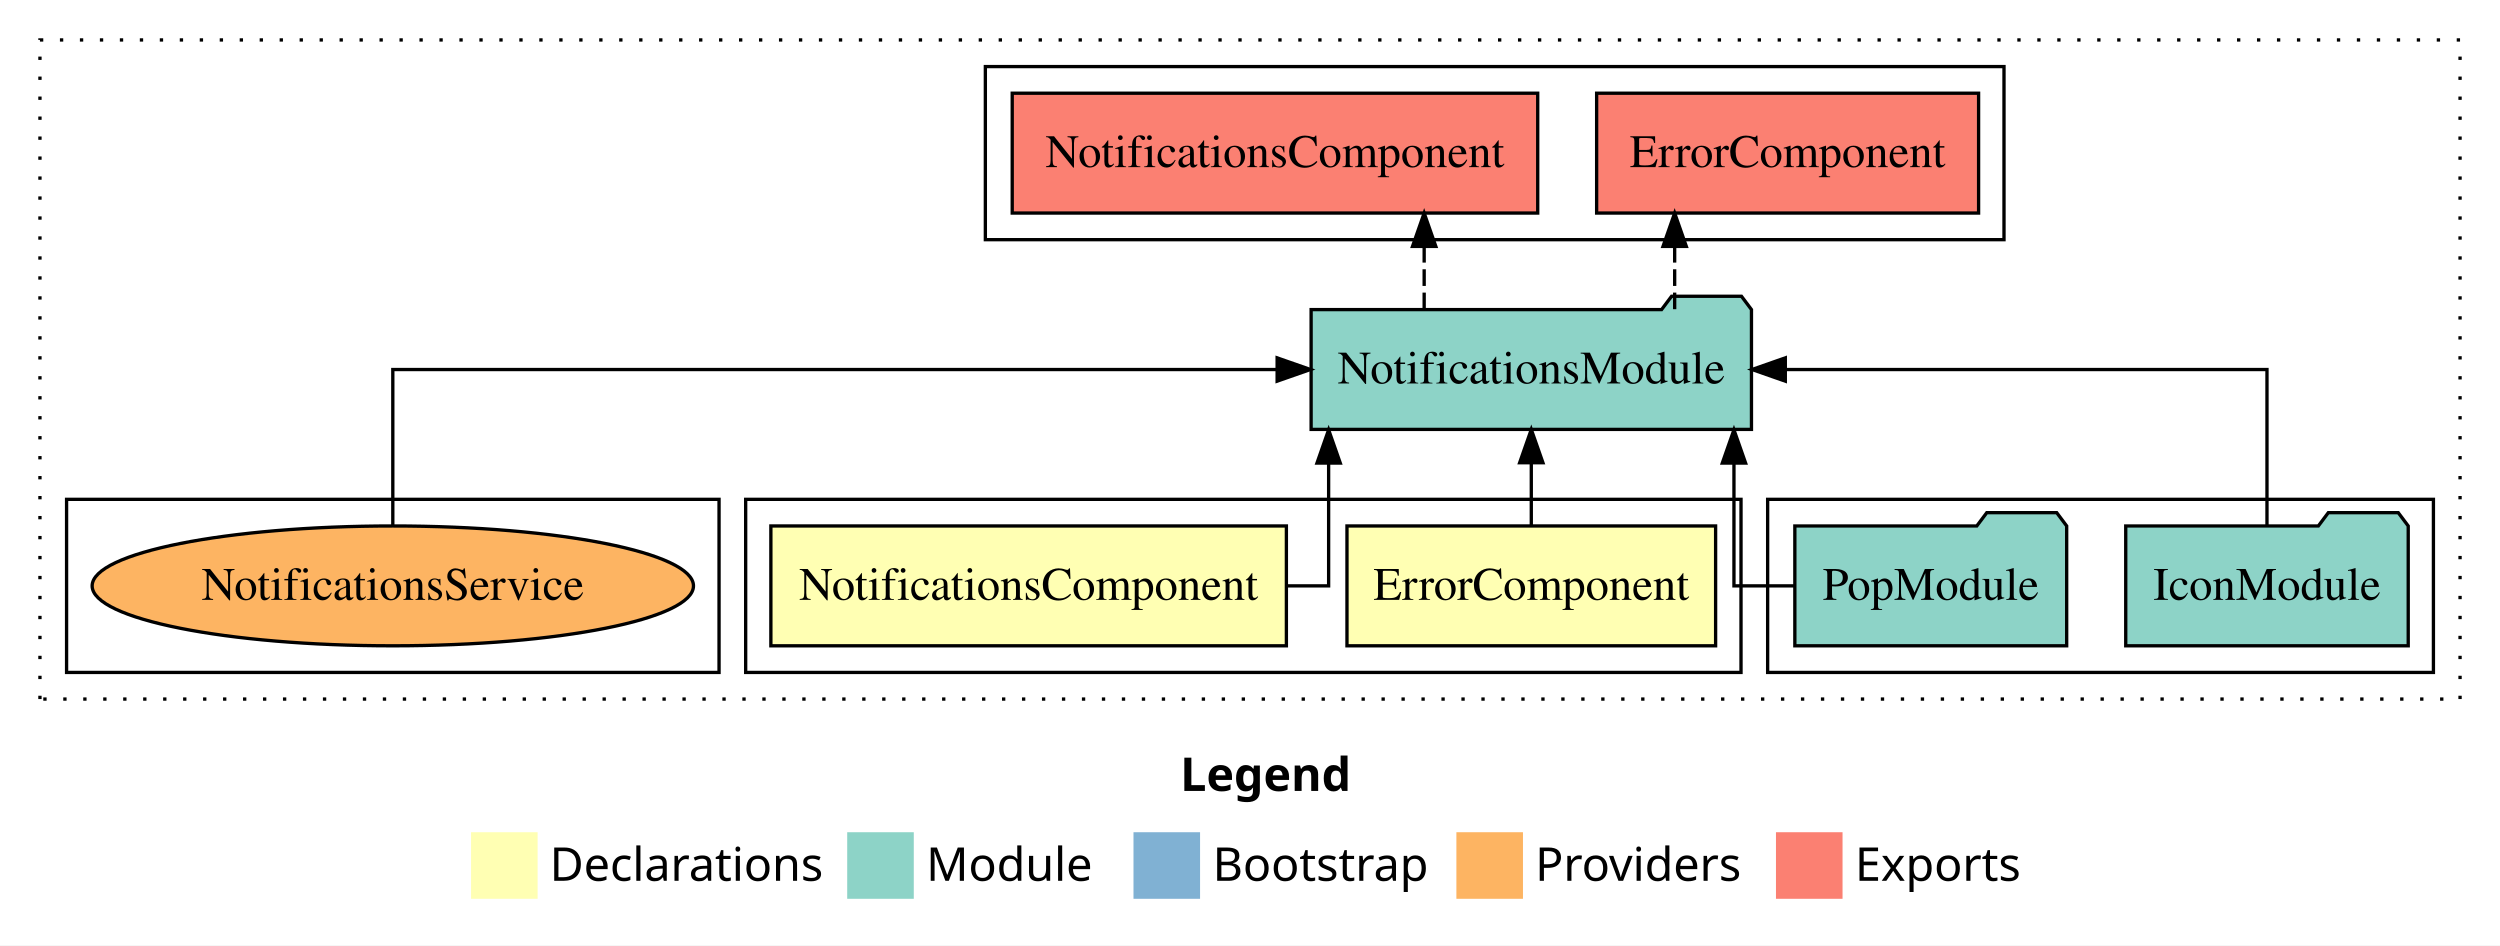
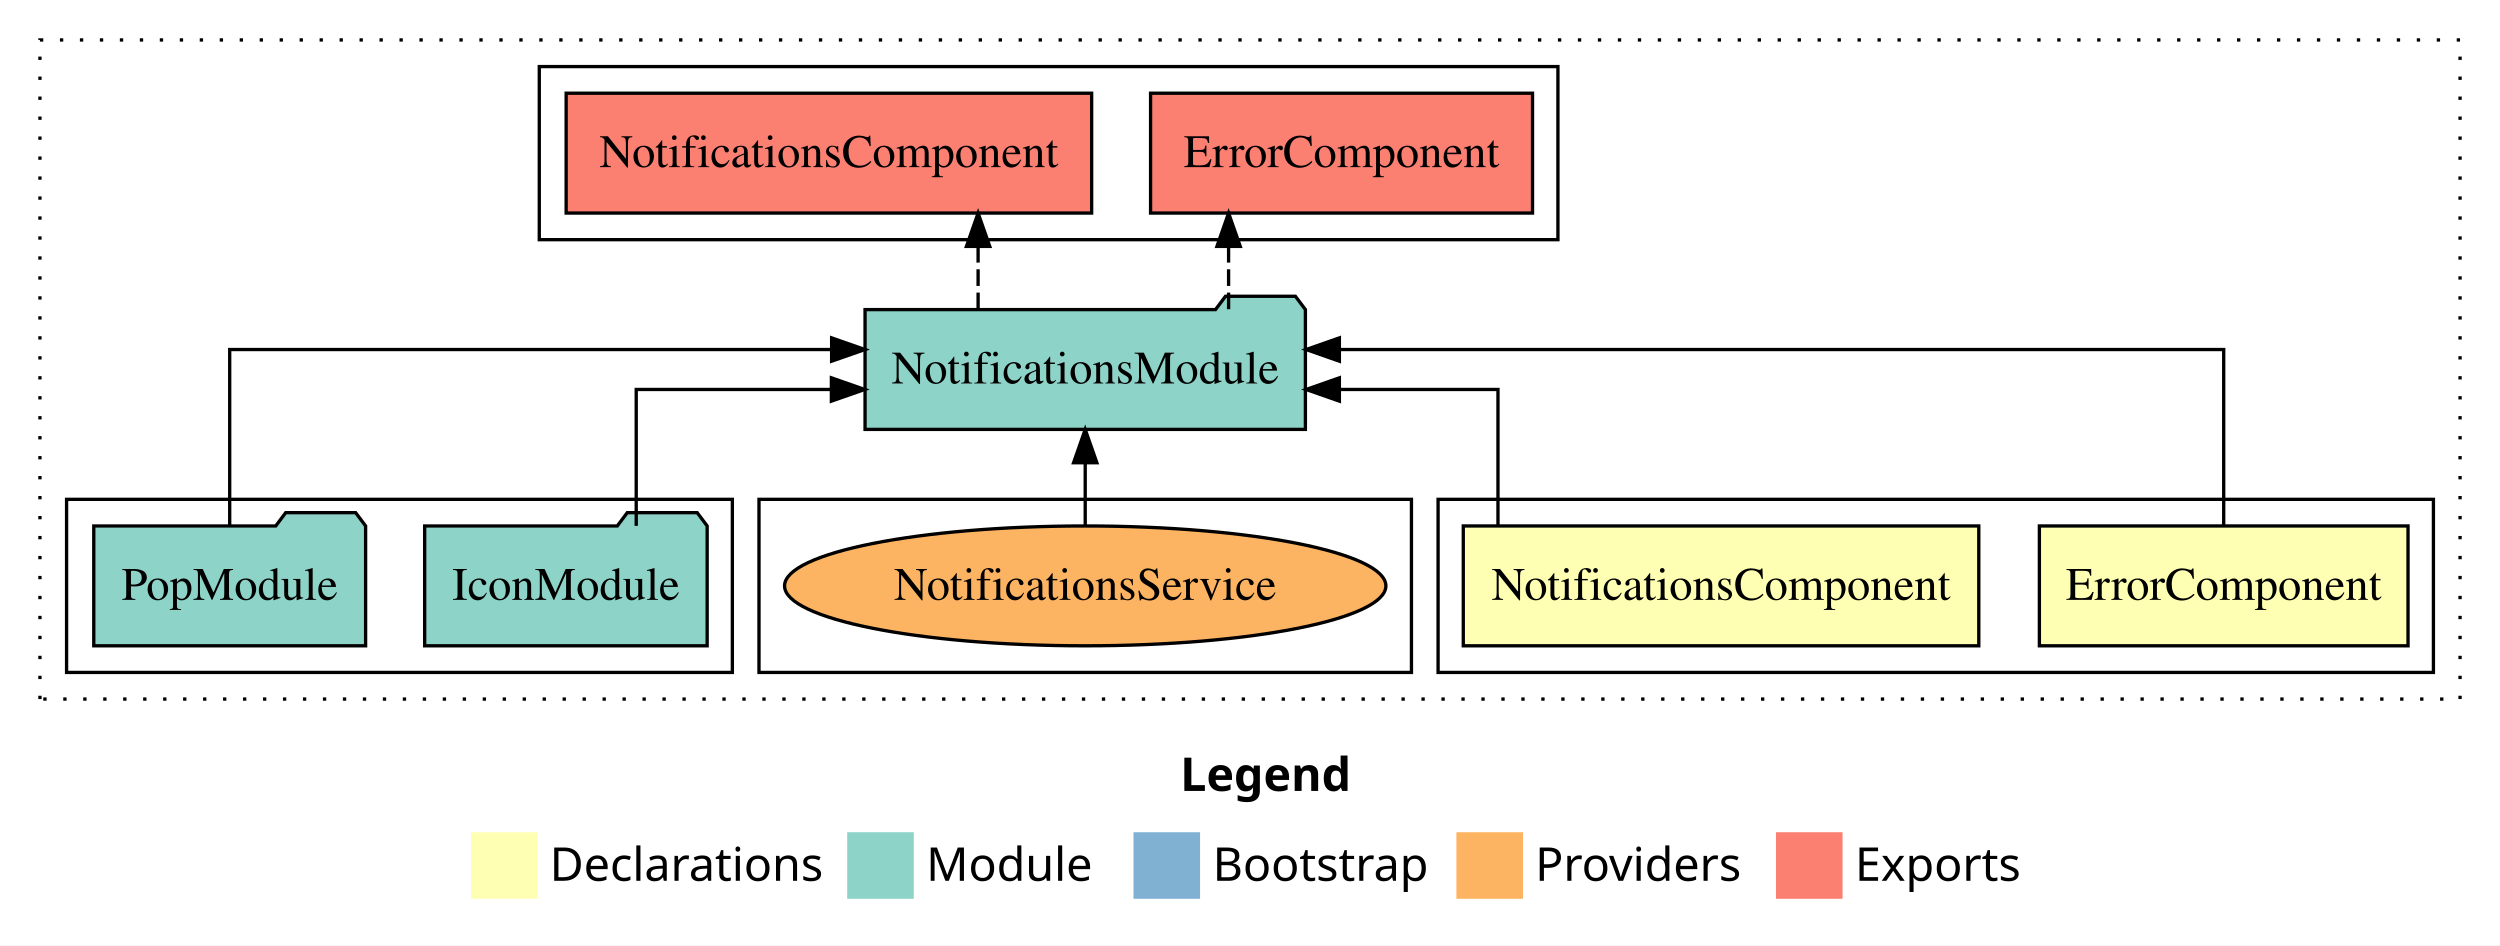
<svg xmlns="http://www.w3.org/2000/svg" width="751pt" height="284pt" viewBox="0.00 0.00 751.00 284.00">
  <g id="graph0" class="graph" transform="scale(1 1) rotate(0) translate(4 280)">
    <polygon fill="white" stroke="transparent" points="-4,4 -4,-280 747,-280 747,4 -4,4" />
    <text text-anchor="start" x="350.51" y="-42.4" font-family="sans-serif" font-weight="bold" font-size="14.00">Legend</text>
    <polygon fill="#ffffb3" stroke="transparent" points="137.5,-10 137.5,-30 157.5,-30 157.5,-10 137.5,-10" />
    <text text-anchor="start" x="161.13" y="-15.4" font-family="sans-serif" font-size="14.00">  Declarations</text>
    <polygon fill="#8dd3c7" stroke="transparent" points="250.5,-10 250.5,-30 270.5,-30 270.5,-10 250.5,-10" />
    <text text-anchor="start" x="274.23" y="-15.4" font-family="sans-serif" font-size="14.00">  Module</text>
    <polygon fill="#80b1d3" stroke="transparent" points="336.5,-10 336.5,-30 356.5,-30 356.5,-10 336.5,-10" />
    <text text-anchor="start" x="360.28" y="-15.4" font-family="sans-serif" font-size="14.00">  Bootstrap</text>
    <polygon fill="#fdb462" stroke="transparent" points="433.5,-10 433.5,-30 453.5,-30 453.5,-10 433.5,-10" />
    <text text-anchor="start" x="457.17" y="-15.4" font-family="sans-serif" font-size="14.00">  Providers</text>
    <polygon fill="#fb8072" stroke="transparent" points="529.5,-10 529.5,-30 549.5,-30 549.5,-10 529.5,-10" />
    <text text-anchor="start" x="553.23" y="-15.4" font-family="sans-serif" font-size="14.00">  Exports</text>
    <g id="clust1" class="cluster">
      <polygon fill="none" stroke="black" stroke-dasharray="1,5" points="8,-70 8,-268 735,-268 735,-70 8,-70" />
    </g>
-     <g id="clust5" class="cluster">
-       <polygon fill="none" stroke="black" points="527,-78 527,-130 727,-130 727,-78 527,-78" />
+     <g id="clust2" class="cluster">
+       <polygon fill="none" stroke="black" points="428,-78 428,-130 727,-130 727,-78 428,-78" />
    </g>
    <g id="clust6" class="cluster">
-       <polygon fill="none" stroke="black" points="292,-208 292,-260 598,-260 598,-208 292,-208" />
-     </g>
-     <g id="clust2" class="cluster">
-       <polygon fill="none" stroke="black" points="220,-78 220,-130 519,-130 519,-78 220,-78" />
+       <polygon fill="none" stroke="black" points="158,-208 158,-260 464,-260 464,-208 158,-208" />
    </g>
    <g id="clust8" class="cluster">
-       <polygon fill="none" stroke="black" points="16,-78 16,-130 212,-130 212,-78 16,-78" />
+       <polygon fill="none" stroke="black" points="224,-78 224,-130 420,-130 420,-78 224,-78" />
+     </g>
+     <g id="clust5" class="cluster">
+       <polygon fill="none" stroke="black" points="16,-78 16,-130 216,-130 216,-78 16,-78" />
    </g>
    <g id="node1" class="node">
-       <polygon fill="#ffffb3" stroke="black" points="511.37,-122 400.63,-122 400.63,-86 511.37,-86 511.37,-122" />
-       <text text-anchor="middle" x="456" y="-99.8" font-family="Times,serif" font-size="14.00">ErrorComponent</text>
+       <polygon fill="#ffffb3" stroke="black" points="719.37,-122 608.63,-122 608.63,-86 719.37,-86 719.37,-122" />
+       <text text-anchor="middle" x="664" y="-99.8" font-family="Times,serif" font-size="14.00">ErrorComponent</text>
    </g>
    <g id="node3" class="node">
-       <polygon fill="#8dd3c7" stroke="black" points="522.14,-187 519.14,-191 498.14,-191 495.14,-187 389.86,-187 389.86,-151 522.14,-151 522.14,-187" />
-       <text text-anchor="middle" x="456" y="-164.8" font-family="Times,serif" font-size="14.00">NotificationsModule</text>
+       <polygon fill="#8dd3c7" stroke="black" points="388.14,-187 385.14,-191 364.14,-191 361.14,-187 255.86,-187 255.86,-151 388.14,-151 388.14,-187" />
+       <text text-anchor="middle" x="322" y="-164.8" font-family="Times,serif" font-size="14.00">NotificationsModule</text>
    </g>
    <g id="edge1" class="edge">
-       <path fill="none" stroke="black" d="M456,-122.11C456,-122.11 456,-140.99 456,-140.99" />
-       <polygon fill="black" stroke="black" points="452.5,-140.99 456,-150.99 459.5,-140.99 452.5,-140.99" />
+       <path fill="none" stroke="black" d="M664,-122.28C664,-143.32 664,-175 664,-175 664,-175 398.35,-175 398.35,-175" />
+       <polygon fill="black" stroke="black" points="398.35,-171.5 388.35,-175 398.35,-178.5 398.35,-171.5" />
    </g>
    <g id="node2" class="node">
-       <polygon fill="#ffffb3" stroke="black" points="382.43,-122 227.57,-122 227.57,-86 382.43,-86 382.43,-122" />
-       <text text-anchor="middle" x="305" y="-99.8" font-family="Times,serif" font-size="14.00">NotificationsComponent</text>
+       <polygon fill="#ffffb3" stroke="black" points="590.43,-122 435.57,-122 435.57,-86 590.43,-86 590.43,-122" />
+       <text text-anchor="middle" x="513" y="-99.8" font-family="Times,serif" font-size="14.00">NotificationsComponent</text>
    </g>
    <g id="edge2" class="edge">
-       <path fill="none" stroke="black" d="M382.59,-104C390.17,-104 395.12,-104 395.12,-104 395.12,-104 395.12,-140.89 395.12,-140.89" />
-       <polygon fill="black" stroke="black" points="391.62,-140.89 395.12,-150.89 398.62,-140.89 391.62,-140.89" />
+       <path fill="none" stroke="black" d="M445.99,-122.02C445.99,-139.37 445.99,-163 445.99,-163 445.99,-163 398.35,-163 398.35,-163" />
+       <polygon fill="black" stroke="black" points="398.35,-159.5 388.35,-163 398.35,-166.5 398.35,-159.5" />
    </g>
    <g id="node6" class="node">
-       <polygon fill="#fb8072" stroke="black" points="590.37,-252 475.63,-252 475.63,-216 590.37,-216 590.37,-252" />
-       <text text-anchor="middle" x="533" y="-229.8" font-family="Times,serif" font-size="14.00">ErrorComponent </text>
+       <polygon fill="#fb8072" stroke="black" points="456.37,-252 341.63,-252 341.63,-216 456.37,-216 456.37,-252" />
+       <text text-anchor="middle" x="399" y="-229.8" font-family="Times,serif" font-size="14.00">ErrorComponent </text>
    </g>
    <g id="edge5" class="edge">
-       <path fill="none" stroke="black" stroke-dasharray="5,2" d="M499.07,-187.11C499.07,-187.11 499.07,-205.99 499.07,-205.99" />
-       <polygon fill="black" stroke="black" points="495.57,-205.99 499.07,-215.99 502.57,-205.99 495.57,-205.99" />
+       <path fill="none" stroke="black" stroke-dasharray="5,2" d="M365.07,-187.11C365.07,-187.11 365.07,-205.99 365.07,-205.99" />
+       <polygon fill="black" stroke="black" points="361.57,-205.99 365.07,-215.99 368.57,-205.99 361.57,-205.99" />
    </g>
    <g id="node7" class="node">
-       <polygon fill="#fb8072" stroke="black" points="457.93,-252 300.07,-252 300.07,-216 457.93,-216 457.93,-252" />
-       <text text-anchor="middle" x="379" y="-229.8" font-family="Times,serif" font-size="14.00">NotificationsComponent </text>
+       <polygon fill="#fb8072" stroke="black" points="323.93,-252 166.07,-252 166.07,-216 323.93,-216 323.93,-252" />
+       <text text-anchor="middle" x="245" y="-229.8" font-family="Times,serif" font-size="14.00">NotificationsComponent </text>
    </g>
    <g id="edge6" class="edge">
-       <path fill="none" stroke="black" stroke-dasharray="5,2" d="M423.82,-187.11C423.82,-187.11 423.82,-205.99 423.82,-205.99" />
-       <polygon fill="black" stroke="black" points="420.32,-205.99 423.82,-215.99 427.32,-205.99 420.32,-205.99" />
+       <path fill="none" stroke="black" stroke-dasharray="5,2" d="M289.82,-187.11C289.82,-187.11 289.82,-205.99 289.82,-205.99" />
+       <polygon fill="black" stroke="black" points="286.32,-205.99 289.82,-215.99 293.32,-205.99 286.32,-205.99" />
    </g>
    <g id="node4" class="node">
-       <polygon fill="#8dd3c7" stroke="black" points="719.43,-122 716.43,-126 695.43,-126 692.43,-122 634.57,-122 634.57,-86 719.43,-86 719.43,-122" />
-       <text text-anchor="middle" x="677" y="-99.8" font-family="Times,serif" font-size="14.00">IconModule</text>
+       <polygon fill="#8dd3c7" stroke="black" points="208.43,-122 205.43,-126 184.43,-126 181.43,-122 123.57,-122 123.57,-86 208.43,-86 208.43,-122" />
+       <text text-anchor="middle" x="166" y="-99.8" font-family="Times,serif" font-size="14.00">IconModule</text>
    </g>
    <g id="edge3" class="edge">
-       <path fill="none" stroke="black" d="M677,-122.11C677,-141.34 677,-169 677,-169 677,-169 532.31,-169 532.31,-169" />
-       <polygon fill="black" stroke="black" points="532.31,-165.5 522.31,-169 532.31,-172.5 532.31,-165.5" />
+       <path fill="none" stroke="black" d="M187.12,-122.02C187.12,-139.37 187.12,-163 187.12,-163 187.12,-163 245.75,-163 245.75,-163" />
+       <polygon fill="black" stroke="black" points="245.75,-166.5 255.75,-163 245.75,-159.5 245.75,-166.5" />
    </g>
    <g id="node5" class="node">
-       <polygon fill="#8dd3c7" stroke="black" points="616.83,-122 613.83,-126 592.83,-126 589.83,-122 535.17,-122 535.17,-86 616.83,-86 616.83,-122" />
-       <text text-anchor="middle" x="576" y="-99.8" font-family="Times,serif" font-size="14.00">PopModule</text>
+       <polygon fill="#8dd3c7" stroke="black" points="105.83,-122 102.83,-126 81.83,-126 78.83,-122 24.17,-122 24.17,-86 105.83,-86 105.83,-122" />
+       <text text-anchor="middle" x="65" y="-99.8" font-family="Times,serif" font-size="14.00">PopModule</text>
    </g>
    <g id="edge4" class="edge">
-       <path fill="none" stroke="black" d="M535.26,-104C525.02,-104 516.88,-104 516.88,-104 516.88,-104 516.88,-140.89 516.88,-140.89" />
-       <polygon fill="black" stroke="black" points="513.38,-140.89 516.88,-150.89 520.38,-140.89 513.38,-140.89" />
+       <path fill="none" stroke="black" d="M65,-122.28C65,-143.32 65,-175 65,-175 65,-175 245.82,-175 245.82,-175" />
+       <polygon fill="black" stroke="black" points="245.82,-178.5 255.82,-175 245.82,-171.5 245.82,-178.5" />
    </g>
    <g id="node8" class="node">
-       <ellipse fill="#fdb462" stroke="black" cx="114" cy="-104" rx="90.32" ry="18" />
-       <text text-anchor="middle" x="114" y="-99.8" font-family="Times,serif" font-size="14.00">NotificationsService</text>
+       <ellipse fill="#fdb462" stroke="black" cx="322" cy="-104" rx="90.32" ry="18" />
+       <text text-anchor="middle" x="322" y="-99.8" font-family="Times,serif" font-size="14.00">NotificationsService</text>
    </g>
    <g id="edge7" class="edge">
-       <path fill="none" stroke="black" d="M114,-122.11C114,-141.34 114,-169 114,-169 114,-169 379.65,-169 379.65,-169" />
-       <polygon fill="black" stroke="black" points="379.65,-172.5 389.65,-169 379.65,-165.5 379.65,-172.5" />
+       <path fill="none" stroke="black" d="M322,-122.11C322,-122.11 322,-140.99 322,-140.99" />
+       <polygon fill="black" stroke="black" points="318.5,-140.99 322,-150.99 325.5,-140.99 318.5,-140.99" />
    </g>
  </g>
</svg>
